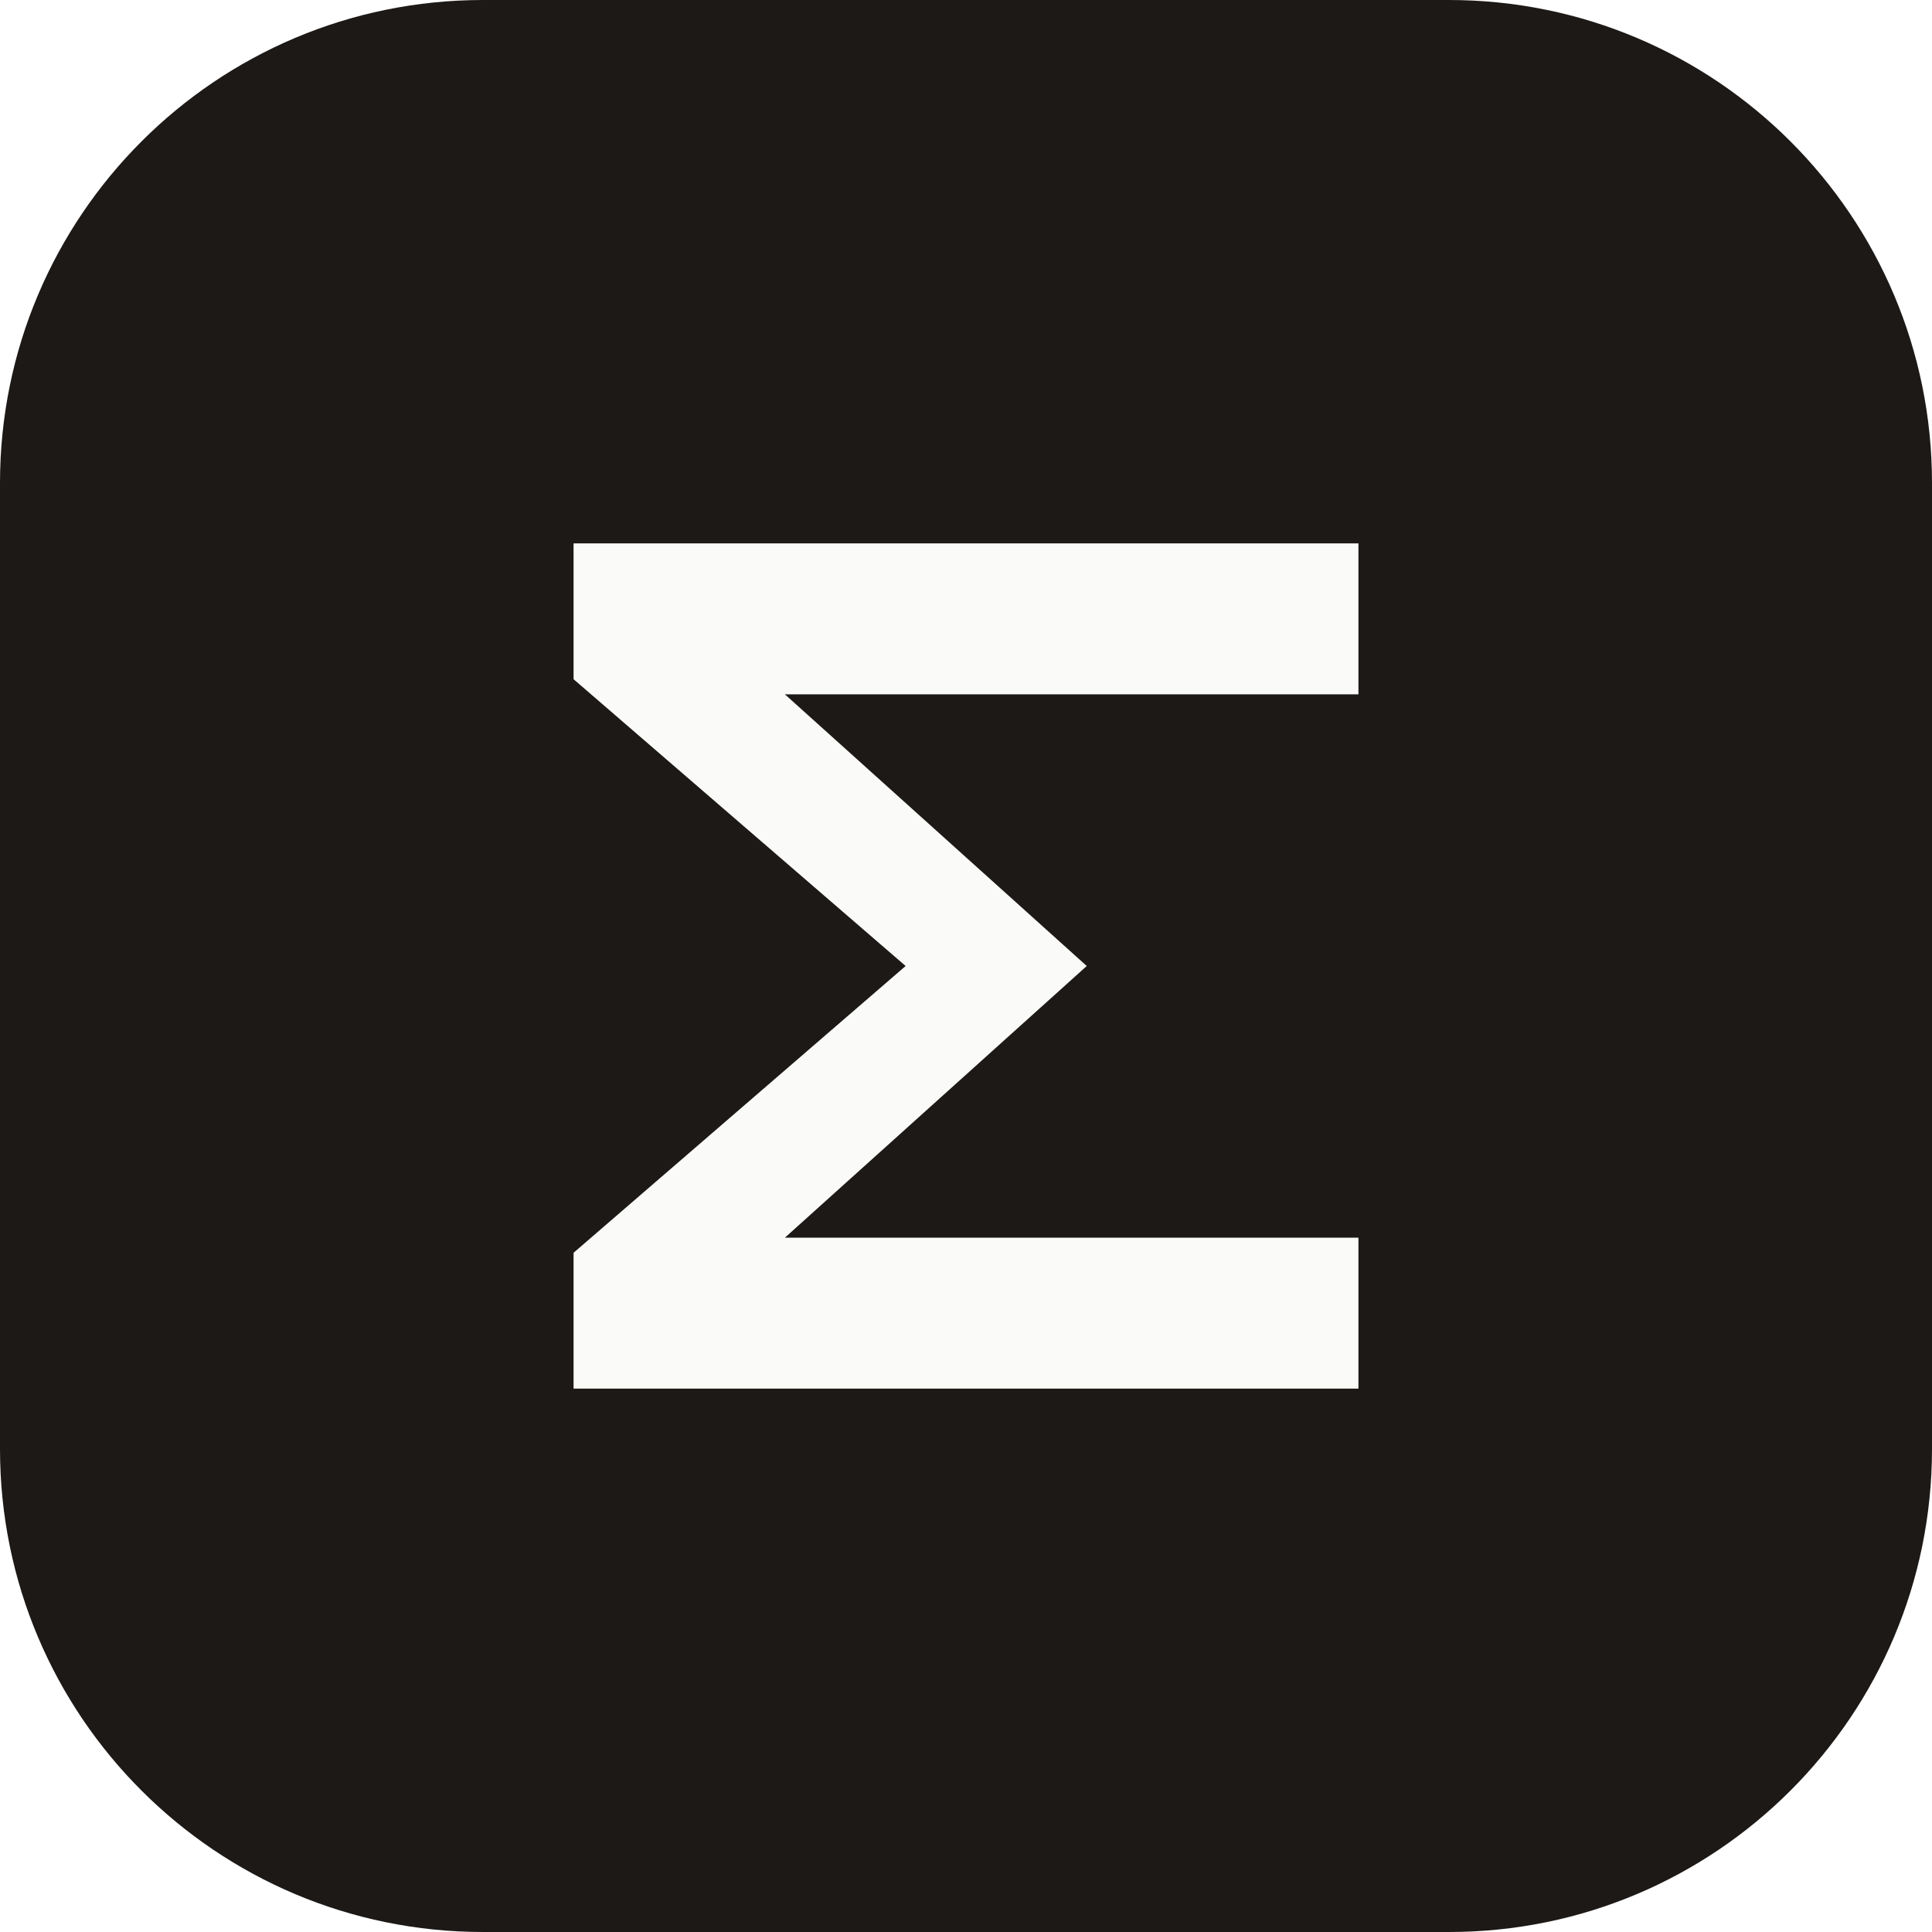
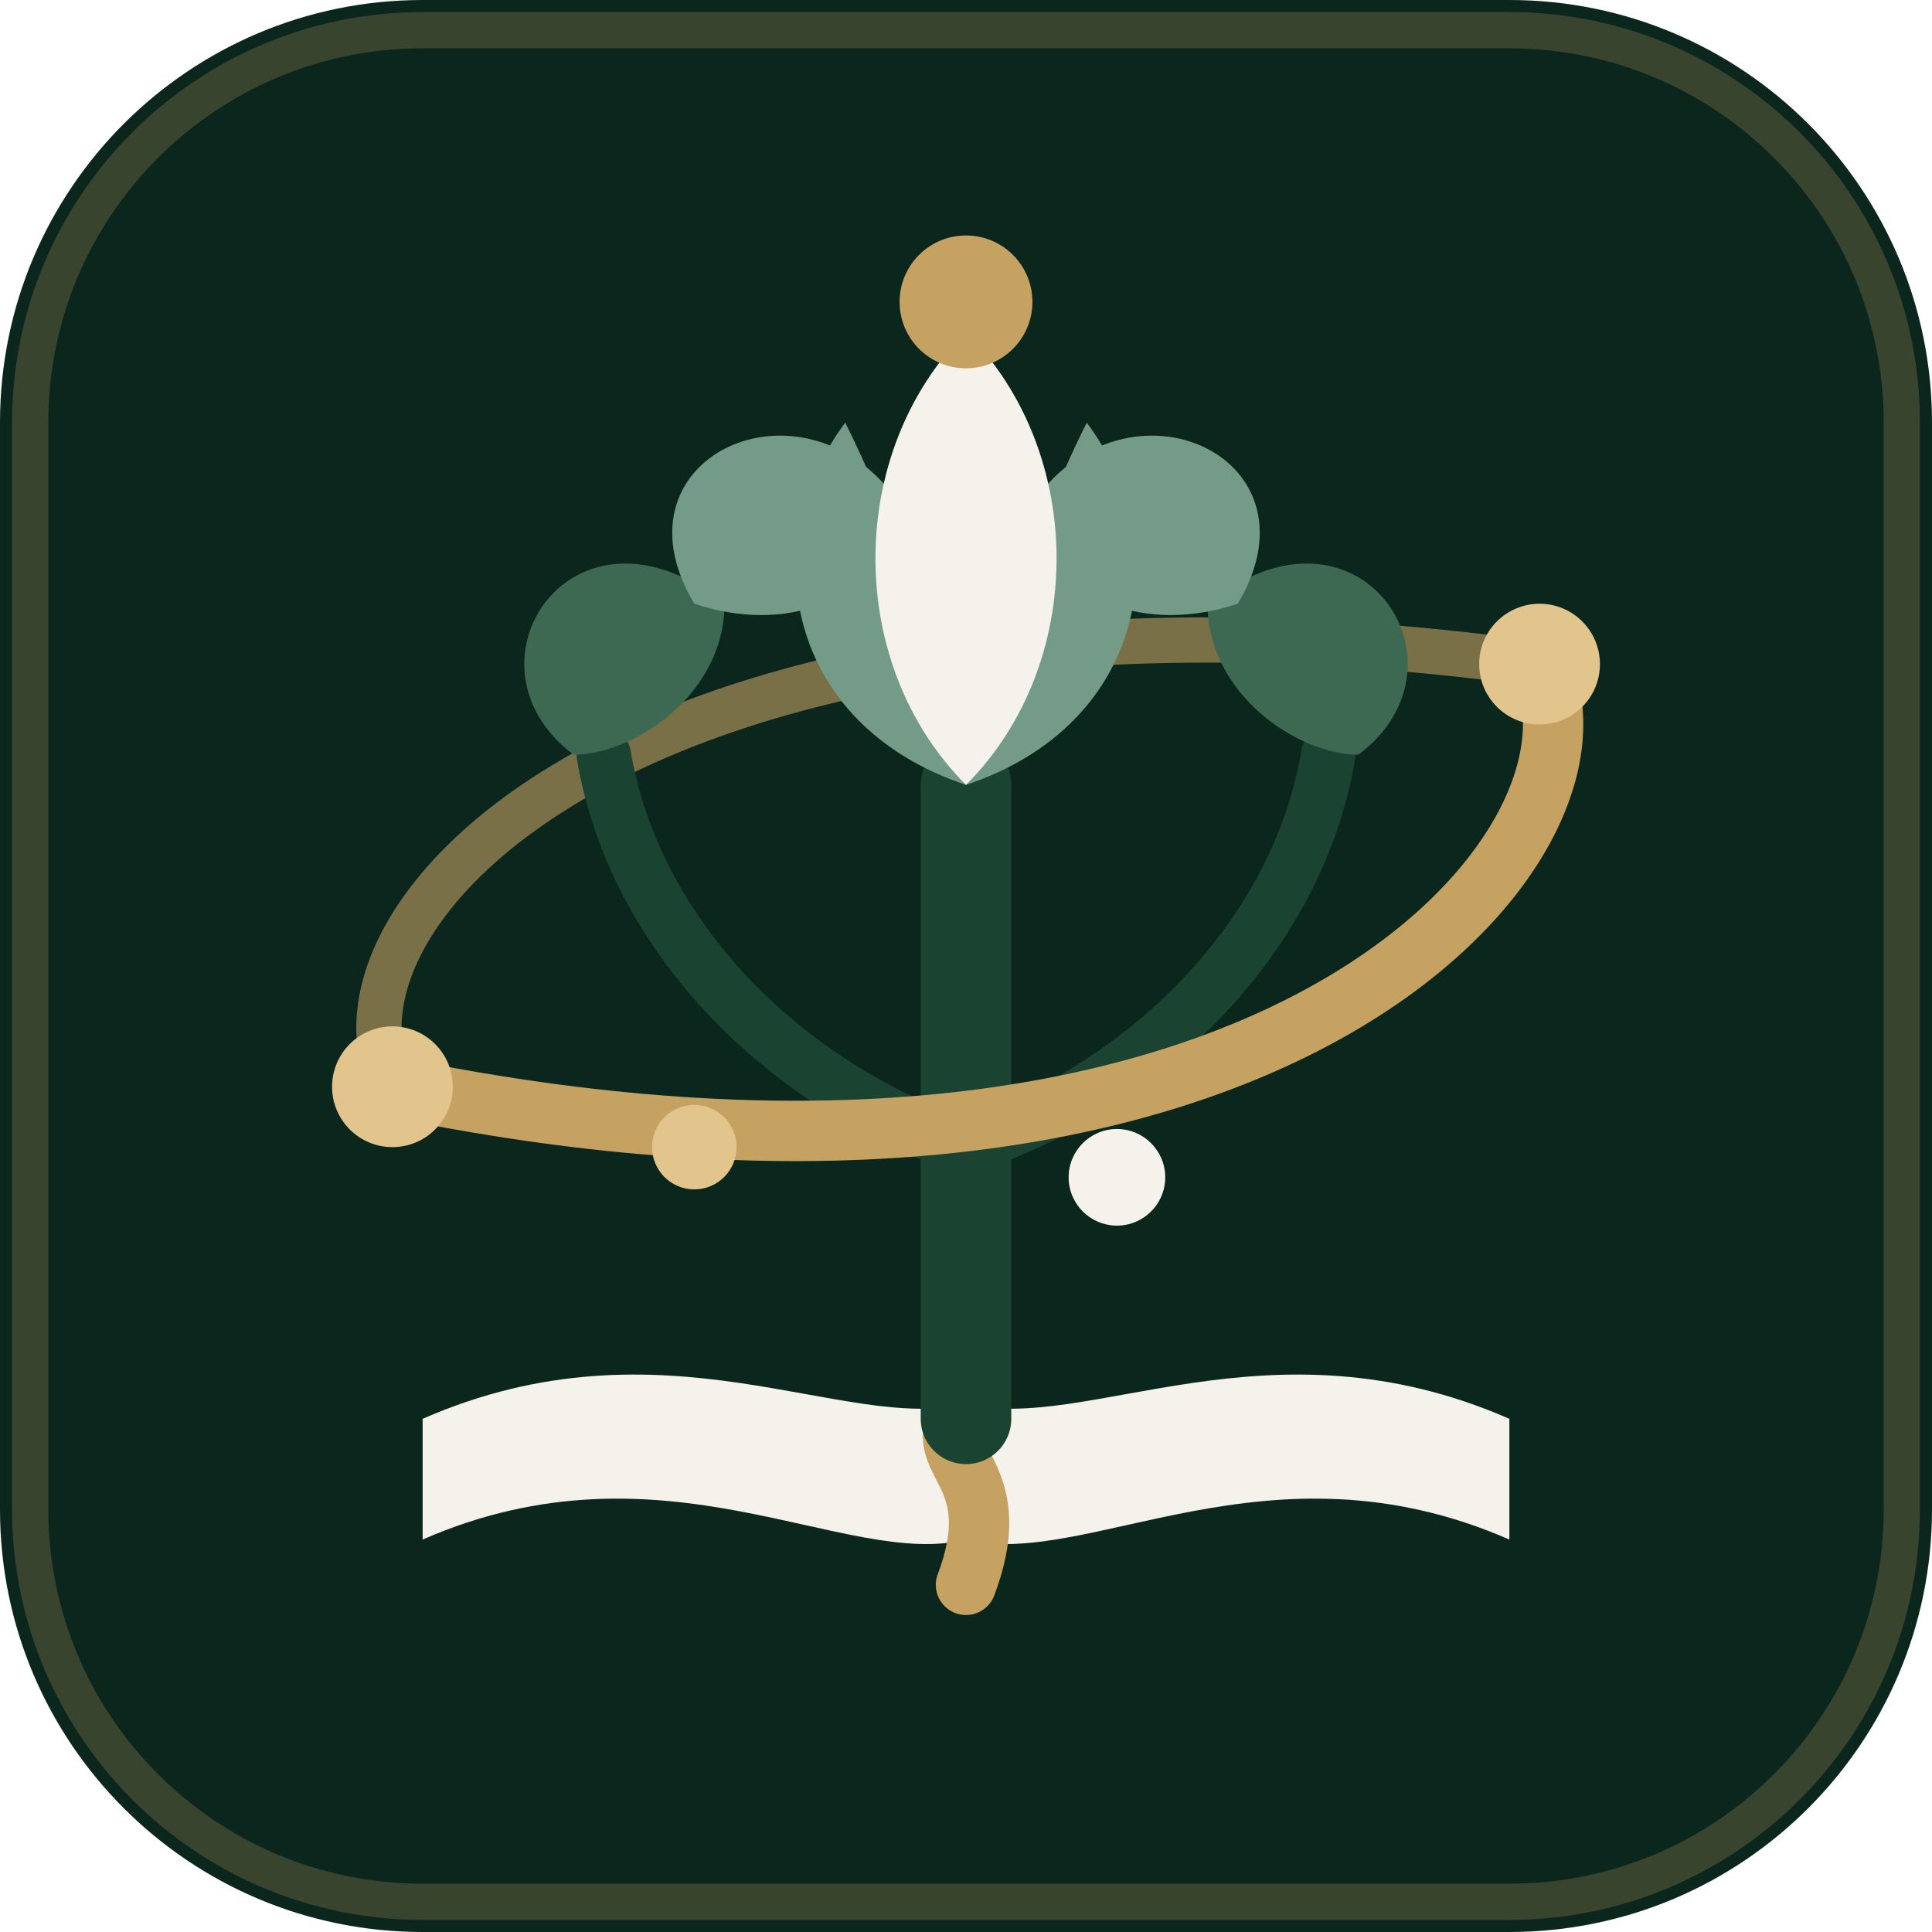
<svg xmlns="http://www.w3.org/2000/svg" viewBox="0 0 64 64" fill="none">
-   <rect width="64" height="64" rx="16" fill="#1C1917" />
-   <path d="M19 18H45V23H26L36 32L26 41H45V46H19V41.5L30 32L19 22.5V18Z" fill="#FAFAF9" />
+   <rect width="64" height="64" rx="14" fill="#0A261D" />
+   <rect x="1" y="1" width="62" height="62" rx="13" stroke="#C5A262" stroke-opacity="0.25" stroke-width="1.2" />
+   <path d="M 13 36 C 10 30, 22 18, 51 22" stroke="#C5A262" stroke-width="1.5" stroke-linecap="round" stroke-opacity="0.6" />
+   <g id="lu-favicon-tree">
+     <path d="M 14 47 C 22 43.5, 28 47.5, 32 46.5 L 32 51 C 28 52, 22 47.5, 14 51 Z" fill="#F5F2EB" />
+     <path d="M 50 47 C 42 43.5, 36 47.5, 32 46.5 L 32 51 C 36 52, 42 47.5, 50 51 Z" fill="#F5F2EB" />
+     <path d="M 32 46.5 C 30.5 48.5, 33.5 48.5, 32 52.5" stroke="#C5A262" stroke-width="2" stroke-linecap="round" />
+     <path d="M 32 47 L 32 26" stroke="#1B4332" stroke-width="3" stroke-linecap="round" />
+     <path d="M 32 38 C 26 36, 21 31, 20 25" stroke="#1B4332" stroke-width="1.8" stroke-linecap="round" />
+     <path d="M 32 38 C 38 36, 43 31, 44 25" stroke="#1B4332" stroke-width="1.8" stroke-linecap="round" />
+     <path d="M 19 25 C 15 22, 19 16, 24 20 C 24 23, 21 25, 19 25 Z" fill="#3D6953" />
+     <path d="M 45 25 C 49 22, 45 16, 40 20 C 40 23, 43 25, 45 25 Z" fill="#3D6953" />
+     <path d="M 23 20 C 20 15, 27 12, 30 17 C 29 20, 26 21, 23 20 Z" fill="#739B88" />
+     <path d="M 41 20 C 44 15, 37 12, 34 17 C 35 20, 38 21, 41 20 Z" fill="#739B88" />
+     <path d="M 32 26 C 26 24, 25 18, 28 14 C 30 18, 31 22, 32 26 Z" fill="#739B88" />
+     <path d="M 32 26 C 38 24, 39 18, 36 14 C 34 18, 33 22, 32 26 Z" fill="#739B88" />
+     <path d="M 32 11 C 28 15, 28 22, 32 26 C 36 22, 36 15, 32 11 Z" fill="#F5F2EB" />
+     <circle cx="32" cy="10" r="2.2" fill="#C5A262" />
+   </g>
+   <path d="M 51 22 C 54 28, 42 42, 13 36" stroke="#C5A262" stroke-width="2" stroke-linecap="round" />
+   <circle cx="13" cy="36" r="2" fill="#E2C48D" />
+   <circle cx="51" cy="22" r="2" fill="#E2C48D" />
+   <circle cx="37" cy="39" r="1.6" fill="#F5F2EB" />
+   <circle cx="23" cy="38" r="1.4" fill="#E2C48D" />
</svg>
